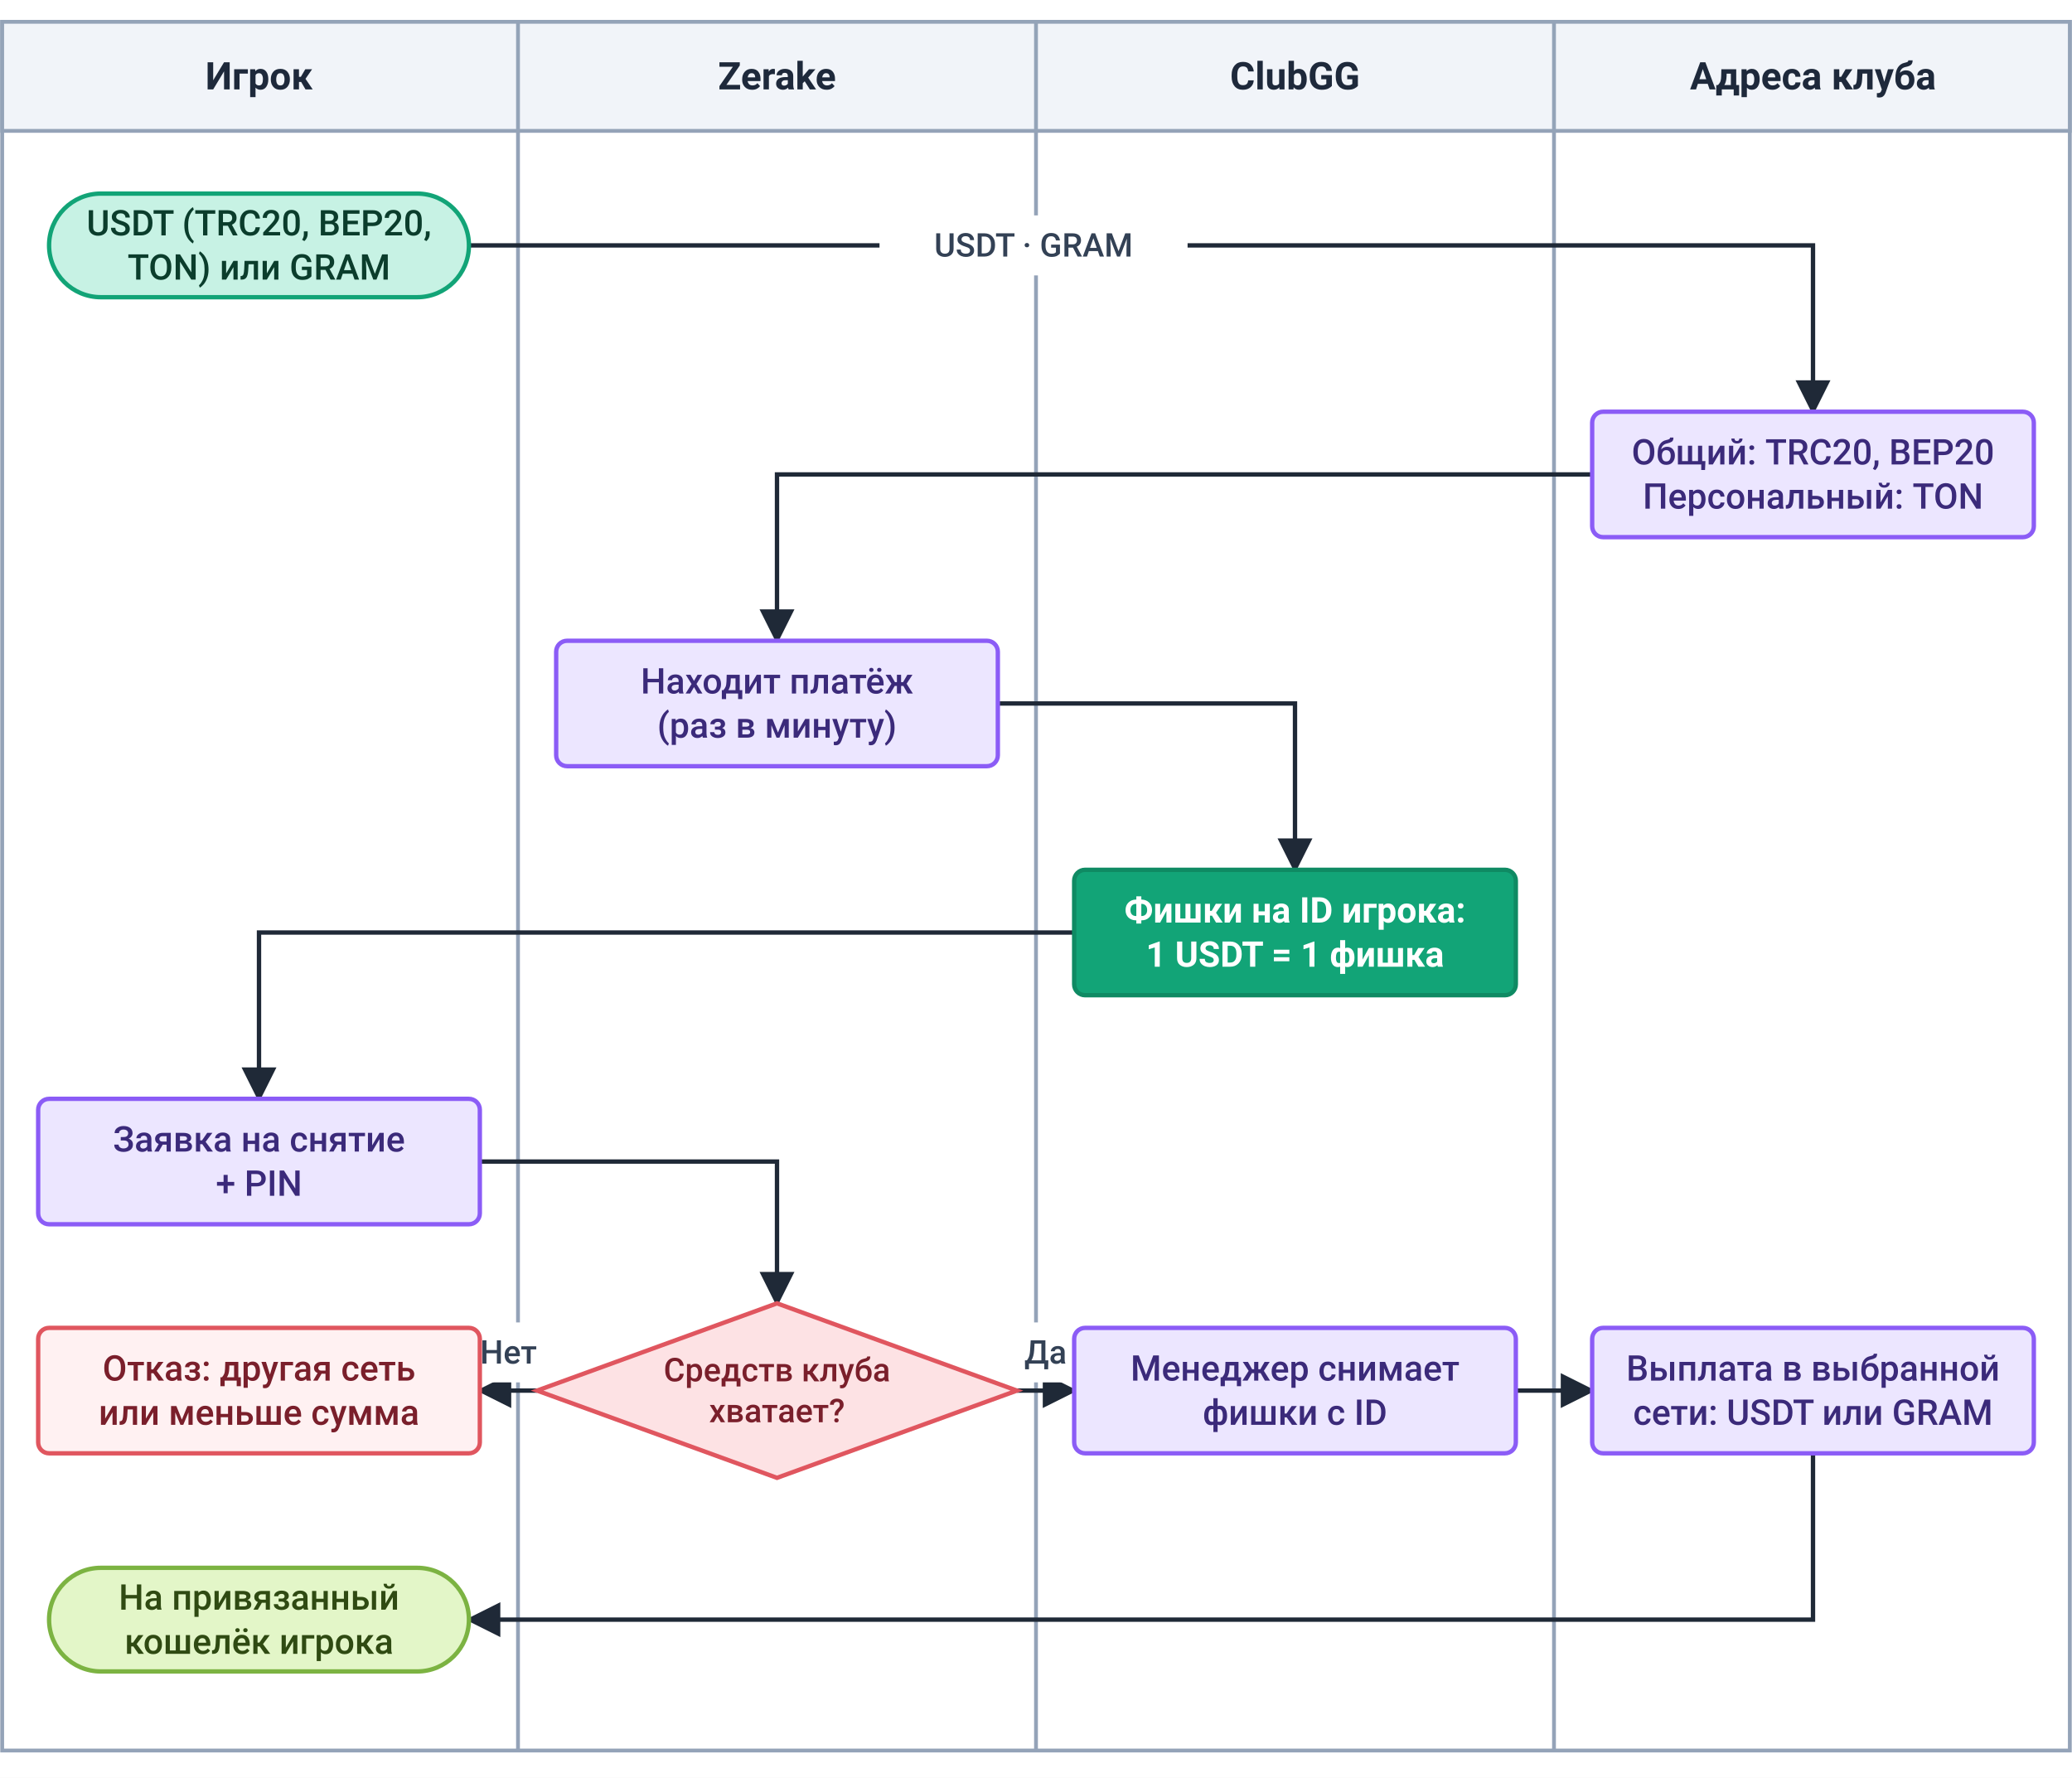
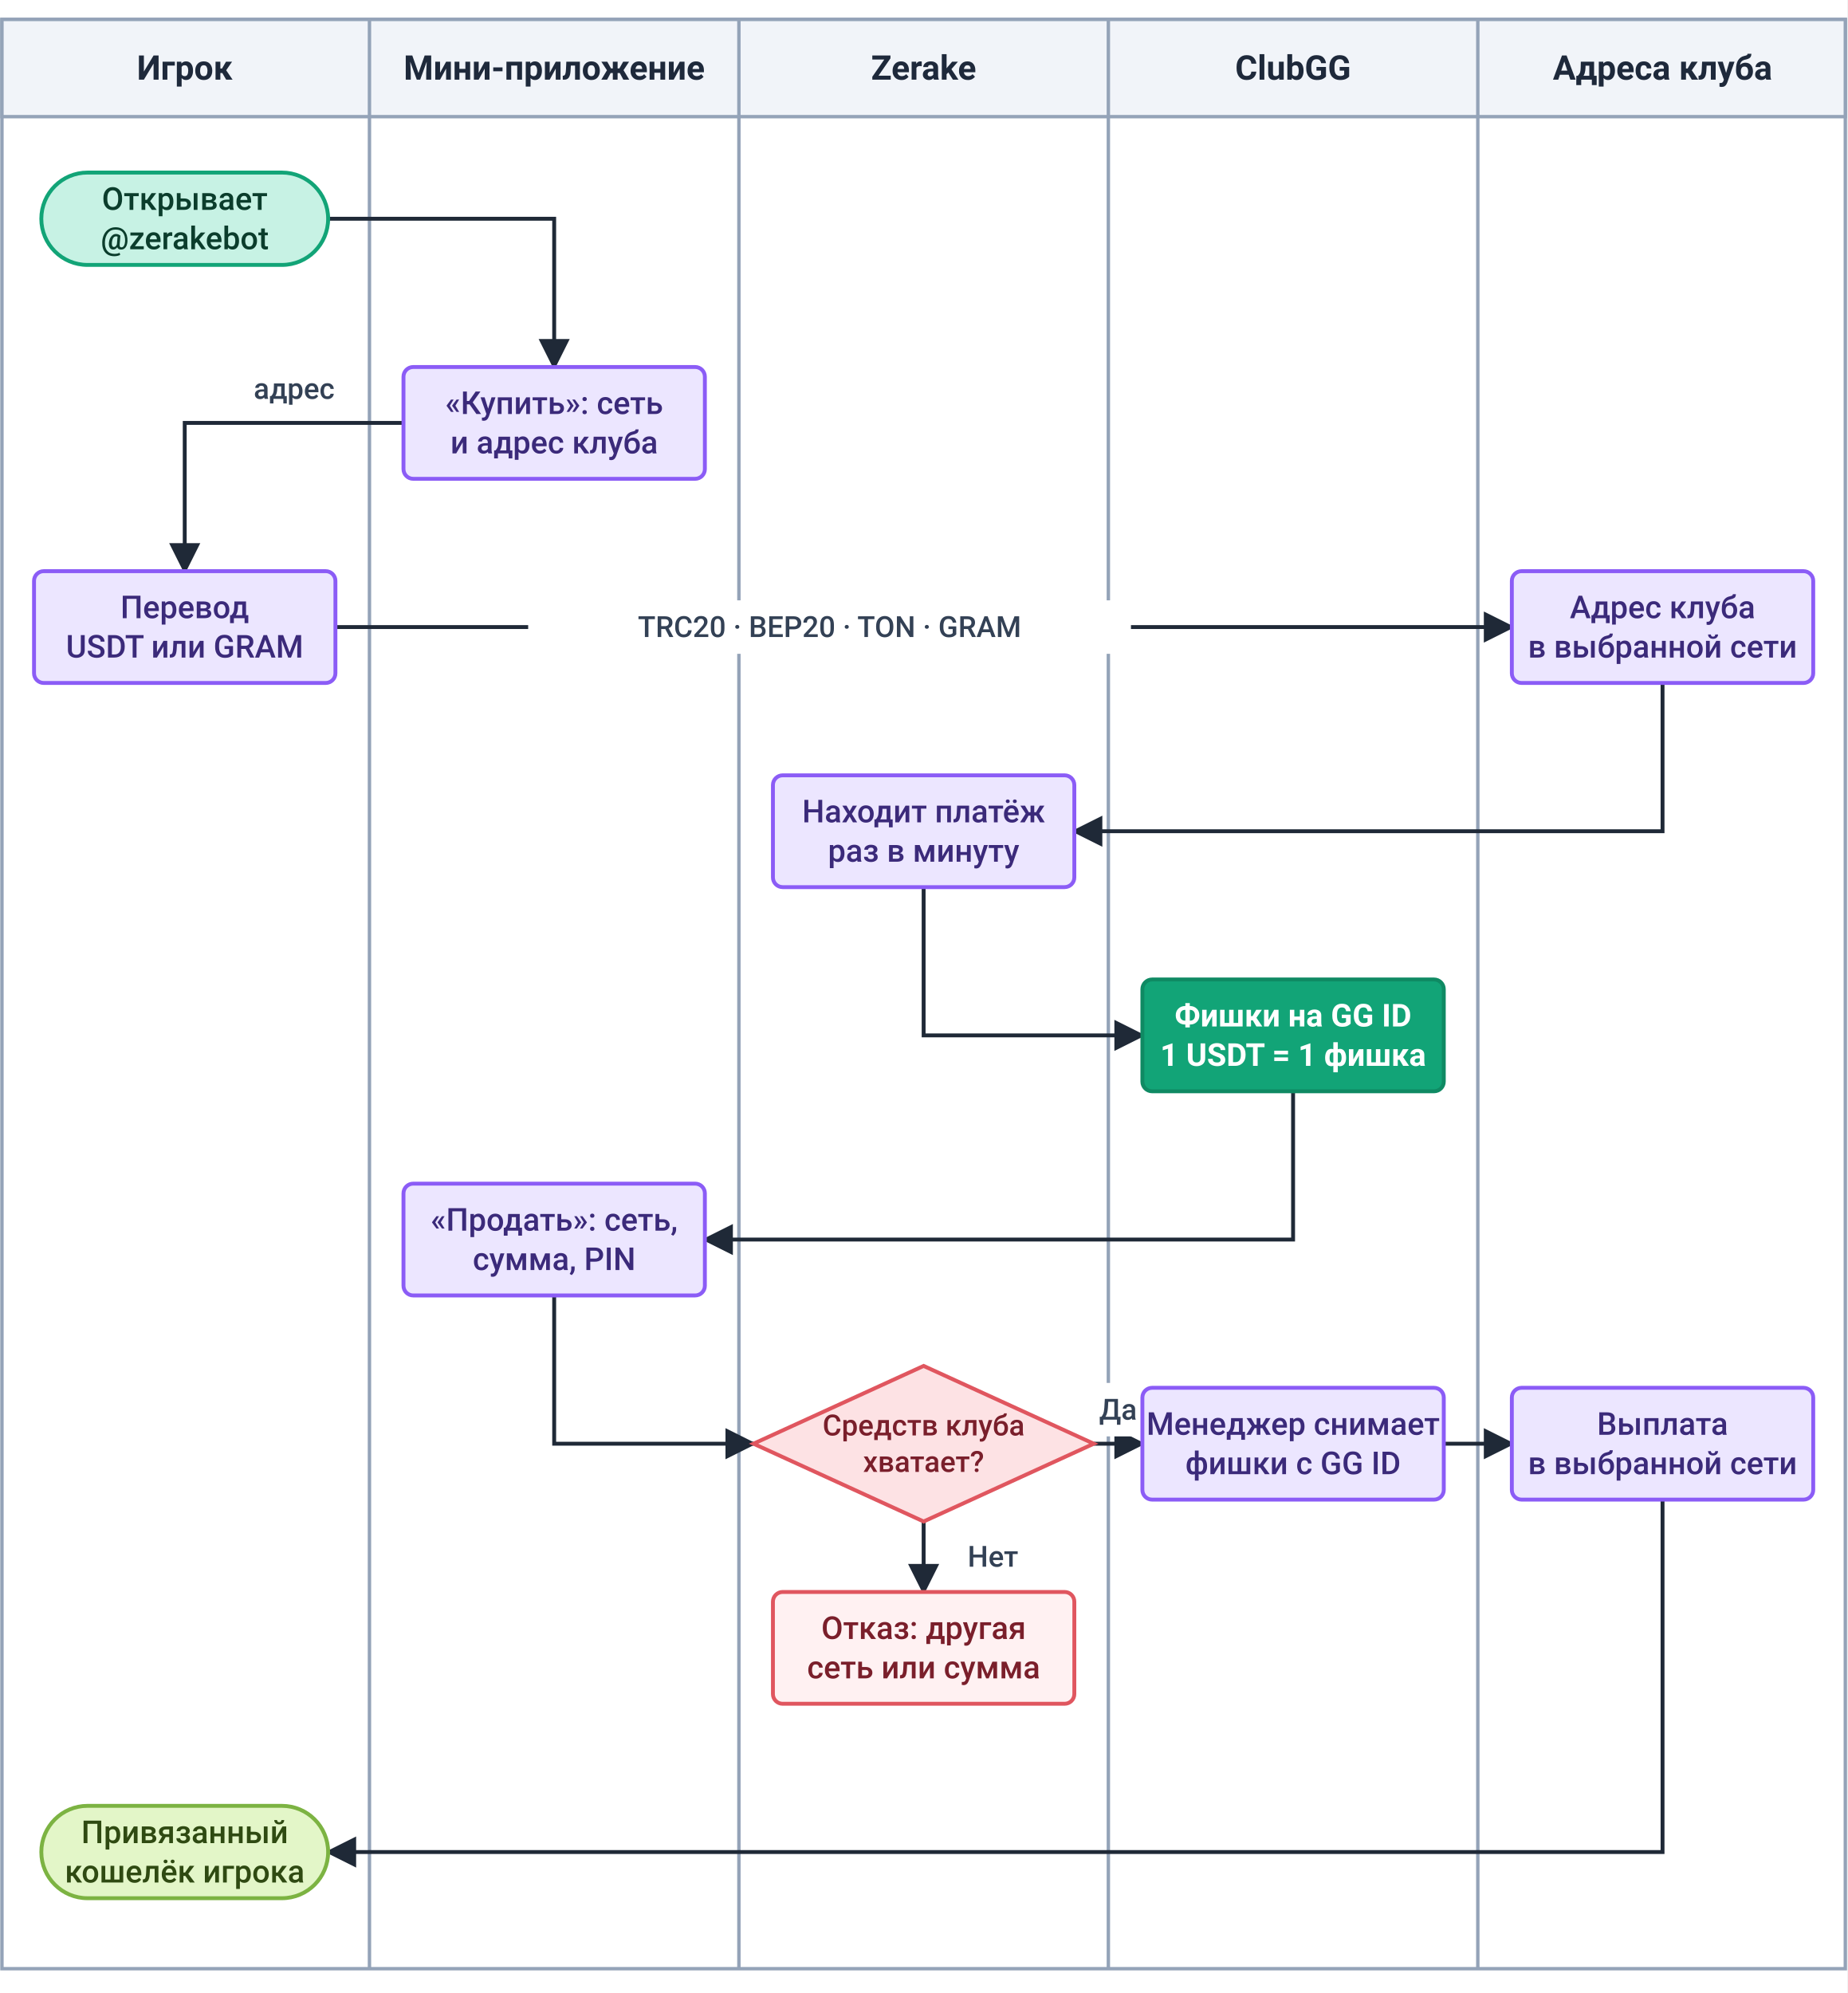
- <svg xmlns="http://www.w3.org/2000/svg" viewBox="0 0 760 652" width="760" height="652" font-family="Segoe UI, -apple-system, Roboto, Helvetica, Arial, sans-serif">
+ <svg xmlns="http://www.w3.org/2000/svg" viewBox="0 0 760 820" width="760" height="820" font-family="Segoe UI, -apple-system, Roboto, Helvetica, Arial, sans-serif">
  <defs>
    <marker id="arr" viewBox="0 0 10 10" refX="9" refY="5" markerWidth="8" markerHeight="8" orient="auto-start-reverse">
      <path d="M0,0 L10,5 L0,10 z" fill="#1f2937" />
    </marker>
  </defs>
-   <rect width="760" height="652" fill="#ffffff" />
-   <rect x="0.8" y="8" width="758.4" height="634" fill="#ffffff" stroke="#94a3b8" stroke-width="1.4" />
+   <rect width="760" height="820" fill="#ffffff" />
+   <rect x="0.8" y="8" width="758.4" height="802" fill="#ffffff" stroke="#94a3b8" stroke-width="1.4" />
  <rect x="0.8" y="8" width="758.4" height="40" fill="#f1f4f9" stroke="#94a3b8" stroke-width="1.4" />
-   <text x="95.0" y="28.0" text-anchor="middle" dominant-baseline="central" font-size="14" font-weight="600" fill="#1e293b">Игрок</text>
-   <line x1="190" y1="8" x2="190" y2="642" stroke="#94a3b8" stroke-width="1.4" />
-   <text x="285.0" y="28.0" text-anchor="middle" dominant-baseline="central" font-size="14" font-weight="600" fill="#1e293b">Zerake</text>
-   <line x1="380" y1="8" x2="380" y2="642" stroke="#94a3b8" stroke-width="1.4" />
-   <text x="475.0" y="28.0" text-anchor="middle" dominant-baseline="central" font-size="14" font-weight="600" fill="#1e293b">ClubGG</text>
-   <line x1="570" y1="8" x2="570" y2="642" stroke="#94a3b8" stroke-width="1.4" />
-   <text x="665.0" y="28.0" text-anchor="middle" dominant-baseline="central" font-size="14" font-weight="600" fill="#1e293b">Адреса клуба</text>
-   <path d="M172.0,90.0 L665.0,90.0 L665.0,151.0" fill="none" stroke="#1f2937" stroke-width="1.6" marker-end="url(#arr)" />
-   <rect x="322.6" y="79.0" width="113" height="22" rx="4" fill="#ffffff" />
-   <text x="379.1" y="90.0" text-anchor="middle" dominant-baseline="central" font-size="12" font-weight="500" fill="#334155">USDT · GRAM</text>
-   <path d="M584.0,174.0 L285.0,174.0 L285.0,235.0" fill="none" stroke="#1f2937" stroke-width="1.6" marker-end="url(#arr)" />
-   <path d="M366.0,258.0 L475.0,258.0 L475.0,319.0" fill="none" stroke="#1f2937" stroke-width="1.6" marker-end="url(#arr)" />
-   <path d="M394.0,342.0 L95.0,342.0 L95.0,403.0" fill="none" stroke="#1f2937" stroke-width="1.6" marker-end="url(#arr)" />
-   <path d="M176.0,426.0 L285.0,426.0 L285.0,478.0" fill="none" stroke="#1f2937" stroke-width="1.6" marker-end="url(#arr)" />
-   <path d="M197.0,510.0 L176.0,510.0" fill="none" stroke="#1f2937" stroke-width="1.6" marker-end="url(#arr)" />
-   <rect x="166.0" y="485.0" width="41" height="22" rx="4" fill="#ffffff" />
-   <text x="186.5" y="496.0" text-anchor="middle" dominant-baseline="central" font-size="12" font-weight="500" fill="#334155">Нет</text>
-   <path d="M373.0,510.0 L394.0,510.0" fill="none" stroke="#1f2937" stroke-width="1.6" marker-end="url(#arr)" />
-   <rect x="367.5" y="485.0" width="32" height="22" rx="4" fill="#ffffff" />
-   <text x="383.5" y="496.0" text-anchor="middle" dominant-baseline="central" font-size="12" font-weight="500" fill="#334155">Да</text>
-   <path d="M556.0,510.0 L584.0,510.0" fill="none" stroke="#1f2937" stroke-width="1.6" marker-end="url(#arr)" />
-   <path d="M665.0,533.0 L665.0,594.0 L172.0,594.0" fill="none" stroke="#1f2937" stroke-width="1.6" marker-end="url(#arr)" />
-   <rect x="18.0" y="71.0" width="154" height="38" rx="19.0" fill="#c7f2e4" stroke="#12a477" stroke-width="1.6" />
-   <text x="95.0" y="81.9" text-anchor="middle" dominant-baseline="central" font-size="13" font-weight="500" fill="#0b3d2c">USDT (TRC20, BEP20,</text>
-   <text x="95.0" y="98.1" text-anchor="middle" dominant-baseline="central" font-size="13" font-weight="500" fill="#0b3d2c">TON) или GRAM</text>
-   <rect x="584.0" y="151.0" width="162" height="46" rx="4" fill="#ece6ff" stroke="#8b5cf6" stroke-width="1.6" />
-   <text x="665.0" y="165.9" text-anchor="middle" dominant-baseline="central" font-size="13" font-weight="500" fill="#3b2a7a">Общий: TRC20, BEP20</text>
-   <text x="665.0" y="182.1" text-anchor="middle" dominant-baseline="central" font-size="13" font-weight="500" fill="#3b2a7a">Персональный: TON</text>
-   <rect x="204.0" y="235.0" width="162" height="46" rx="4" fill="#ece6ff" stroke="#8b5cf6" stroke-width="1.6" />
-   <text x="285.0" y="249.9" text-anchor="middle" dominant-baseline="central" font-size="13" font-weight="500" fill="#3b2a7a">Находит платёж</text>
-   <text x="285.0" y="266.1" text-anchor="middle" dominant-baseline="central" font-size="13" font-weight="500" fill="#3b2a7a">(раз в минуту)</text>
-   <rect x="394.0" y="319.0" width="162" height="46" rx="4" fill="#12a477" stroke="#0f8a63" stroke-width="1.6" />
-   <text x="475.0" y="333.9" text-anchor="middle" dominant-baseline="central" font-size="13" font-weight="600" fill="#ffffff">Фишки на ID игрока:</text>
-   <text x="475.0" y="350.1" text-anchor="middle" dominant-baseline="central" font-size="13" font-weight="600" fill="#ffffff">1 USDT = 1 фишка</text>
-   <rect x="14.0" y="403.0" width="162" height="46" rx="4" fill="#ece6ff" stroke="#8b5cf6" stroke-width="1.6" />
-   <text x="95.0" y="417.9" text-anchor="middle" dominant-baseline="central" font-size="13" font-weight="500" fill="#3b2a7a">Заявка на снятие</text>
-   <text x="95.0" y="434.1" text-anchor="middle" dominant-baseline="central" font-size="13" font-weight="500" fill="#3b2a7a">+ PIN</text>
-   <polygon points="285.0,478.0 373.0,510.0 285.0,542.0 197.0,510.0" fill="#fde2e4" stroke="#e0565f" stroke-width="1.6" />
-   <text x="285.0" y="502.5" text-anchor="middle" dominant-baseline="central" font-size="12" font-weight="500" fill="#7a1f2b">Средств клуба</text>
-   <text x="285.0" y="517.5" text-anchor="middle" dominant-baseline="central" font-size="12" font-weight="500" fill="#7a1f2b">хватает?</text>
-   <rect x="14.0" y="487.0" width="162" height="46" rx="4" fill="#fff1f2" stroke="#e0565f" stroke-width="1.6" />
-   <text x="95.0" y="501.9" text-anchor="middle" dominant-baseline="central" font-size="13" font-weight="500" fill="#7a1f2b">Отказ: другая сеть</text>
-   <text x="95.0" y="518.1" text-anchor="middle" dominant-baseline="central" font-size="13" font-weight="500" fill="#7a1f2b">или меньше сумма</text>
-   <rect x="394.0" y="487.0" width="162" height="46" rx="4" fill="#ece6ff" stroke="#8b5cf6" stroke-width="1.6" />
-   <text x="475.0" y="501.9" text-anchor="middle" dominant-baseline="central" font-size="13" font-weight="500" fill="#3b2a7a">Менеджер снимает</text>
-   <text x="475.0" y="518.1" text-anchor="middle" dominant-baseline="central" font-size="13" font-weight="500" fill="#3b2a7a">фишки с ID</text>
-   <rect x="584.0" y="487.0" width="162" height="46" rx="4" fill="#ece6ff" stroke="#8b5cf6" stroke-width="1.6" />
-   <text x="665.0" y="501.9" text-anchor="middle" dominant-baseline="central" font-size="13" font-weight="500" fill="#3b2a7a">Выплата в выбранной</text>
-   <text x="665.0" y="518.1" text-anchor="middle" dominant-baseline="central" font-size="13" font-weight="500" fill="#3b2a7a">сети: USDT или GRAM</text>
-   <rect x="18.0" y="575.0" width="154" height="38" rx="19.0" fill="#e3f6c8" stroke="#7cb342" stroke-width="1.6" />
-   <text x="95.0" y="585.9" text-anchor="middle" dominant-baseline="central" font-size="13" font-weight="500" fill="#2f4a12">На привязанный</text>
-   <text x="95.0" y="602.1" text-anchor="middle" dominant-baseline="central" font-size="13" font-weight="500" fill="#2f4a12">кошелёк игрока</text>
+   <text x="76.0" y="28.0" text-anchor="middle" dominant-baseline="central" font-size="14" font-weight="600" fill="#1e293b">Игрок</text>
+   <line x1="152" y1="8" x2="152" y2="810" stroke="#94a3b8" stroke-width="1.4" />
+   <text x="228.0" y="28.0" text-anchor="middle" dominant-baseline="central" font-size="14" font-weight="600" fill="#1e293b">Мини-приложение</text>
+   <line x1="304" y1="8" x2="304" y2="810" stroke="#94a3b8" stroke-width="1.4" />
+   <text x="380.0" y="28.0" text-anchor="middle" dominant-baseline="central" font-size="14" font-weight="600" fill="#1e293b">Zerake</text>
+   <line x1="456" y1="8" x2="456" y2="810" stroke="#94a3b8" stroke-width="1.4" />
+   <text x="532.0" y="28.0" text-anchor="middle" dominant-baseline="central" font-size="14" font-weight="600" fill="#1e293b">ClubGG</text>
+   <line x1="608" y1="8" x2="608" y2="810" stroke="#94a3b8" stroke-width="1.4" />
+   <text x="684.0" y="28.0" text-anchor="middle" dominant-baseline="central" font-size="14" font-weight="600" fill="#1e293b">Адреса клуба</text>
+   <path d="M135.0,90.0 L228.0,90.0 L228.0,151.0" fill="none" stroke="#1f2937" stroke-width="1.6" marker-end="url(#arr)" />
+   <path d="M166.0,174.0 L76.0,174.0 L76.0,235.0" fill="none" stroke="#1f2937" stroke-width="1.6" marker-end="url(#arr)" />
+   <rect x="91.5" y="149.0" width="59" height="22" rx="4" fill="#ffffff" />
+   <text x="121.0" y="160.0" text-anchor="middle" dominant-baseline="central" font-size="12" font-weight="500" fill="#334155">адрес</text>
+   <path d="M138.0,258.0 L622.0,258.0" fill="none" stroke="#1f2937" stroke-width="1.6" marker-end="url(#arr)" />
+   <rect x="217.3" y="247.0" width="248" height="22" rx="4" fill="#ffffff" />
+   <text x="341.3" y="258.0" text-anchor="middle" dominant-baseline="central" font-size="12" font-weight="500" fill="#334155">TRC20 · BEP20 · TON · GRAM</text>
+   <path d="M684.0,281.0 L684.0,342.0 L442.0,342.0" fill="none" stroke="#1f2937" stroke-width="1.6" marker-end="url(#arr)" />
+   <path d="M380.0,365.0 L380.0,426.0 L470.0,426.0" fill="none" stroke="#1f2937" stroke-width="1.6" marker-end="url(#arr)" />
+   <path d="M532.0,449.0 L532.0,510.0 L290.0,510.0" fill="none" stroke="#1f2937" stroke-width="1.6" marker-end="url(#arr)" />
+   <path d="M228.0,533.0 L228.0,594.0 L310.0,594.0" fill="none" stroke="#1f2937" stroke-width="1.6" marker-end="url(#arr)" />
+   <path d="M380.0,626.0 L380.0,655.0" fill="none" stroke="#1f2937" stroke-width="1.6" marker-end="url(#arr)" />
+   <rect x="388.0" y="629.5" width="41" height="22" rx="4" fill="#ffffff" />
+   <text x="408.5" y="640.5" text-anchor="middle" dominant-baseline="central" font-size="12" font-weight="500" fill="#334155">Нет</text>
+   <path d="M450.0,594.0 L470.0,594.0" fill="none" stroke="#1f2937" stroke-width="1.6" marker-end="url(#arr)" />
+   <rect x="444.0" y="569.0" width="32" height="22" rx="4" fill="#ffffff" />
+   <text x="460.0" y="580.0" text-anchor="middle" dominant-baseline="central" font-size="12" font-weight="500" fill="#334155">Да</text>
+   <path d="M594.0,594.0 L622.0,594.0" fill="none" stroke="#1f2937" stroke-width="1.6" marker-end="url(#arr)" />
+   <path d="M684.0,617.0 L684.0,762.0 L135.0,762.0" fill="none" stroke="#1f2937" stroke-width="1.6" marker-end="url(#arr)" />
+   <rect x="17.0" y="71.0" width="118" height="38" rx="19.0" fill="#c7f2e4" stroke="#12a477" stroke-width="1.6" />
+   <text x="76.0" y="81.9" text-anchor="middle" dominant-baseline="central" font-size="13" font-weight="500" fill="#0b3d2c">Открывает</text>
+   <text x="76.0" y="98.1" text-anchor="middle" dominant-baseline="central" font-size="13" font-weight="500" fill="#0b3d2c">@zerakebot</text>
+   <rect x="166.0" y="151.0" width="124" height="46" rx="4" fill="#ece6ff" stroke="#8b5cf6" stroke-width="1.6" />
+   <text x="228.0" y="165.9" text-anchor="middle" dominant-baseline="central" font-size="13" font-weight="500" fill="#3b2a7a">«Купить»: сеть</text>
+   <text x="228.0" y="182.1" text-anchor="middle" dominant-baseline="central" font-size="13" font-weight="500" fill="#3b2a7a">и адрес клуба</text>
+   <rect x="14.0" y="235.0" width="124" height="46" rx="4" fill="#ece6ff" stroke="#8b5cf6" stroke-width="1.6" />
+   <text x="76.0" y="249.9" text-anchor="middle" dominant-baseline="central" font-size="13" font-weight="500" fill="#3b2a7a">Перевод</text>
+   <text x="76.0" y="266.1" text-anchor="middle" dominant-baseline="central" font-size="13" font-weight="500" fill="#3b2a7a">USDT или GRAM</text>
+   <rect x="622.0" y="235.0" width="124" height="46" rx="4" fill="#ece6ff" stroke="#8b5cf6" stroke-width="1.6" />
+   <text x="684.0" y="249.9" text-anchor="middle" dominant-baseline="central" font-size="13" font-weight="500" fill="#3b2a7a">Адрес клуба</text>
+   <text x="684.0" y="266.1" text-anchor="middle" dominant-baseline="central" font-size="13" font-weight="500" fill="#3b2a7a">в выбранной сети</text>
+   <rect x="318.0" y="319.0" width="124" height="46" rx="4" fill="#ece6ff" stroke="#8b5cf6" stroke-width="1.6" />
+   <text x="380.0" y="333.9" text-anchor="middle" dominant-baseline="central" font-size="13" font-weight="500" fill="#3b2a7a">Находит платёж</text>
+   <text x="380.0" y="350.1" text-anchor="middle" dominant-baseline="central" font-size="13" font-weight="500" fill="#3b2a7a">раз в минуту</text>
+   <rect x="470.0" y="403.0" width="124" height="46" rx="4" fill="#12a477" stroke="#0f8a63" stroke-width="1.6" />
+   <text x="532.0" y="417.9" text-anchor="middle" dominant-baseline="central" font-size="13" font-weight="600" fill="#ffffff">Фишки на GG ID</text>
+   <text x="532.0" y="434.1" text-anchor="middle" dominant-baseline="central" font-size="13" font-weight="600" fill="#ffffff">1 USDT = 1 фишка</text>
+   <rect x="166.0" y="487.0" width="124" height="46" rx="4" fill="#ece6ff" stroke="#8b5cf6" stroke-width="1.6" />
+   <text x="228.0" y="501.9" text-anchor="middle" dominant-baseline="central" font-size="13" font-weight="500" fill="#3b2a7a">«Продать»: сеть,</text>
+   <text x="228.0" y="518.1" text-anchor="middle" dominant-baseline="central" font-size="13" font-weight="500" fill="#3b2a7a">сумма, PIN</text>
+   <polygon points="380.0,562.0 450.0,594.0 380.0,626.0 310.0,594.0" fill="#fde2e4" stroke="#e0565f" stroke-width="1.6" />
+   <text x="380.0" y="586.5" text-anchor="middle" dominant-baseline="central" font-size="12" font-weight="500" fill="#7a1f2b">Средств клуба</text>
+   <text x="380.0" y="601.5" text-anchor="middle" dominant-baseline="central" font-size="12" font-weight="500" fill="#7a1f2b">хватает?</text>
+   <rect x="318.0" y="655.0" width="124" height="46" rx="4" fill="#fff1f2" stroke="#e0565f" stroke-width="1.6" />
+   <text x="380.0" y="669.9" text-anchor="middle" dominant-baseline="central" font-size="13" font-weight="500" fill="#7a1f2b">Отказ: другая</text>
+   <text x="380.0" y="686.1" text-anchor="middle" dominant-baseline="central" font-size="13" font-weight="500" fill="#7a1f2b">сеть или сумма</text>
+   <rect x="470.0" y="571.0" width="124" height="46" rx="4" fill="#ece6ff" stroke="#8b5cf6" stroke-width="1.6" />
+   <text x="532.0" y="585.9" text-anchor="middle" dominant-baseline="central" font-size="13" font-weight="500" fill="#3b2a7a">Менеджер снимает</text>
+   <text x="532.0" y="602.1" text-anchor="middle" dominant-baseline="central" font-size="13" font-weight="500" fill="#3b2a7a">фишки с GG ID</text>
+   <rect x="622.0" y="571.0" width="124" height="46" rx="4" fill="#ece6ff" stroke="#8b5cf6" stroke-width="1.6" />
+   <text x="684.0" y="585.9" text-anchor="middle" dominant-baseline="central" font-size="13" font-weight="500" fill="#3b2a7a">Выплата</text>
+   <text x="684.0" y="602.1" text-anchor="middle" dominant-baseline="central" font-size="13" font-weight="500" fill="#3b2a7a">в выбранной сети</text>
+   <rect x="17.0" y="743.0" width="118" height="38" rx="19.0" fill="#e3f6c8" stroke="#7cb342" stroke-width="1.6" />
+   <text x="76.0" y="753.9" text-anchor="middle" dominant-baseline="central" font-size="13" font-weight="500" fill="#2f4a12">Привязанный</text>
+   <text x="76.0" y="770.1" text-anchor="middle" dominant-baseline="central" font-size="13" font-weight="500" fill="#2f4a12">кошелёк игрока</text>
</svg>
